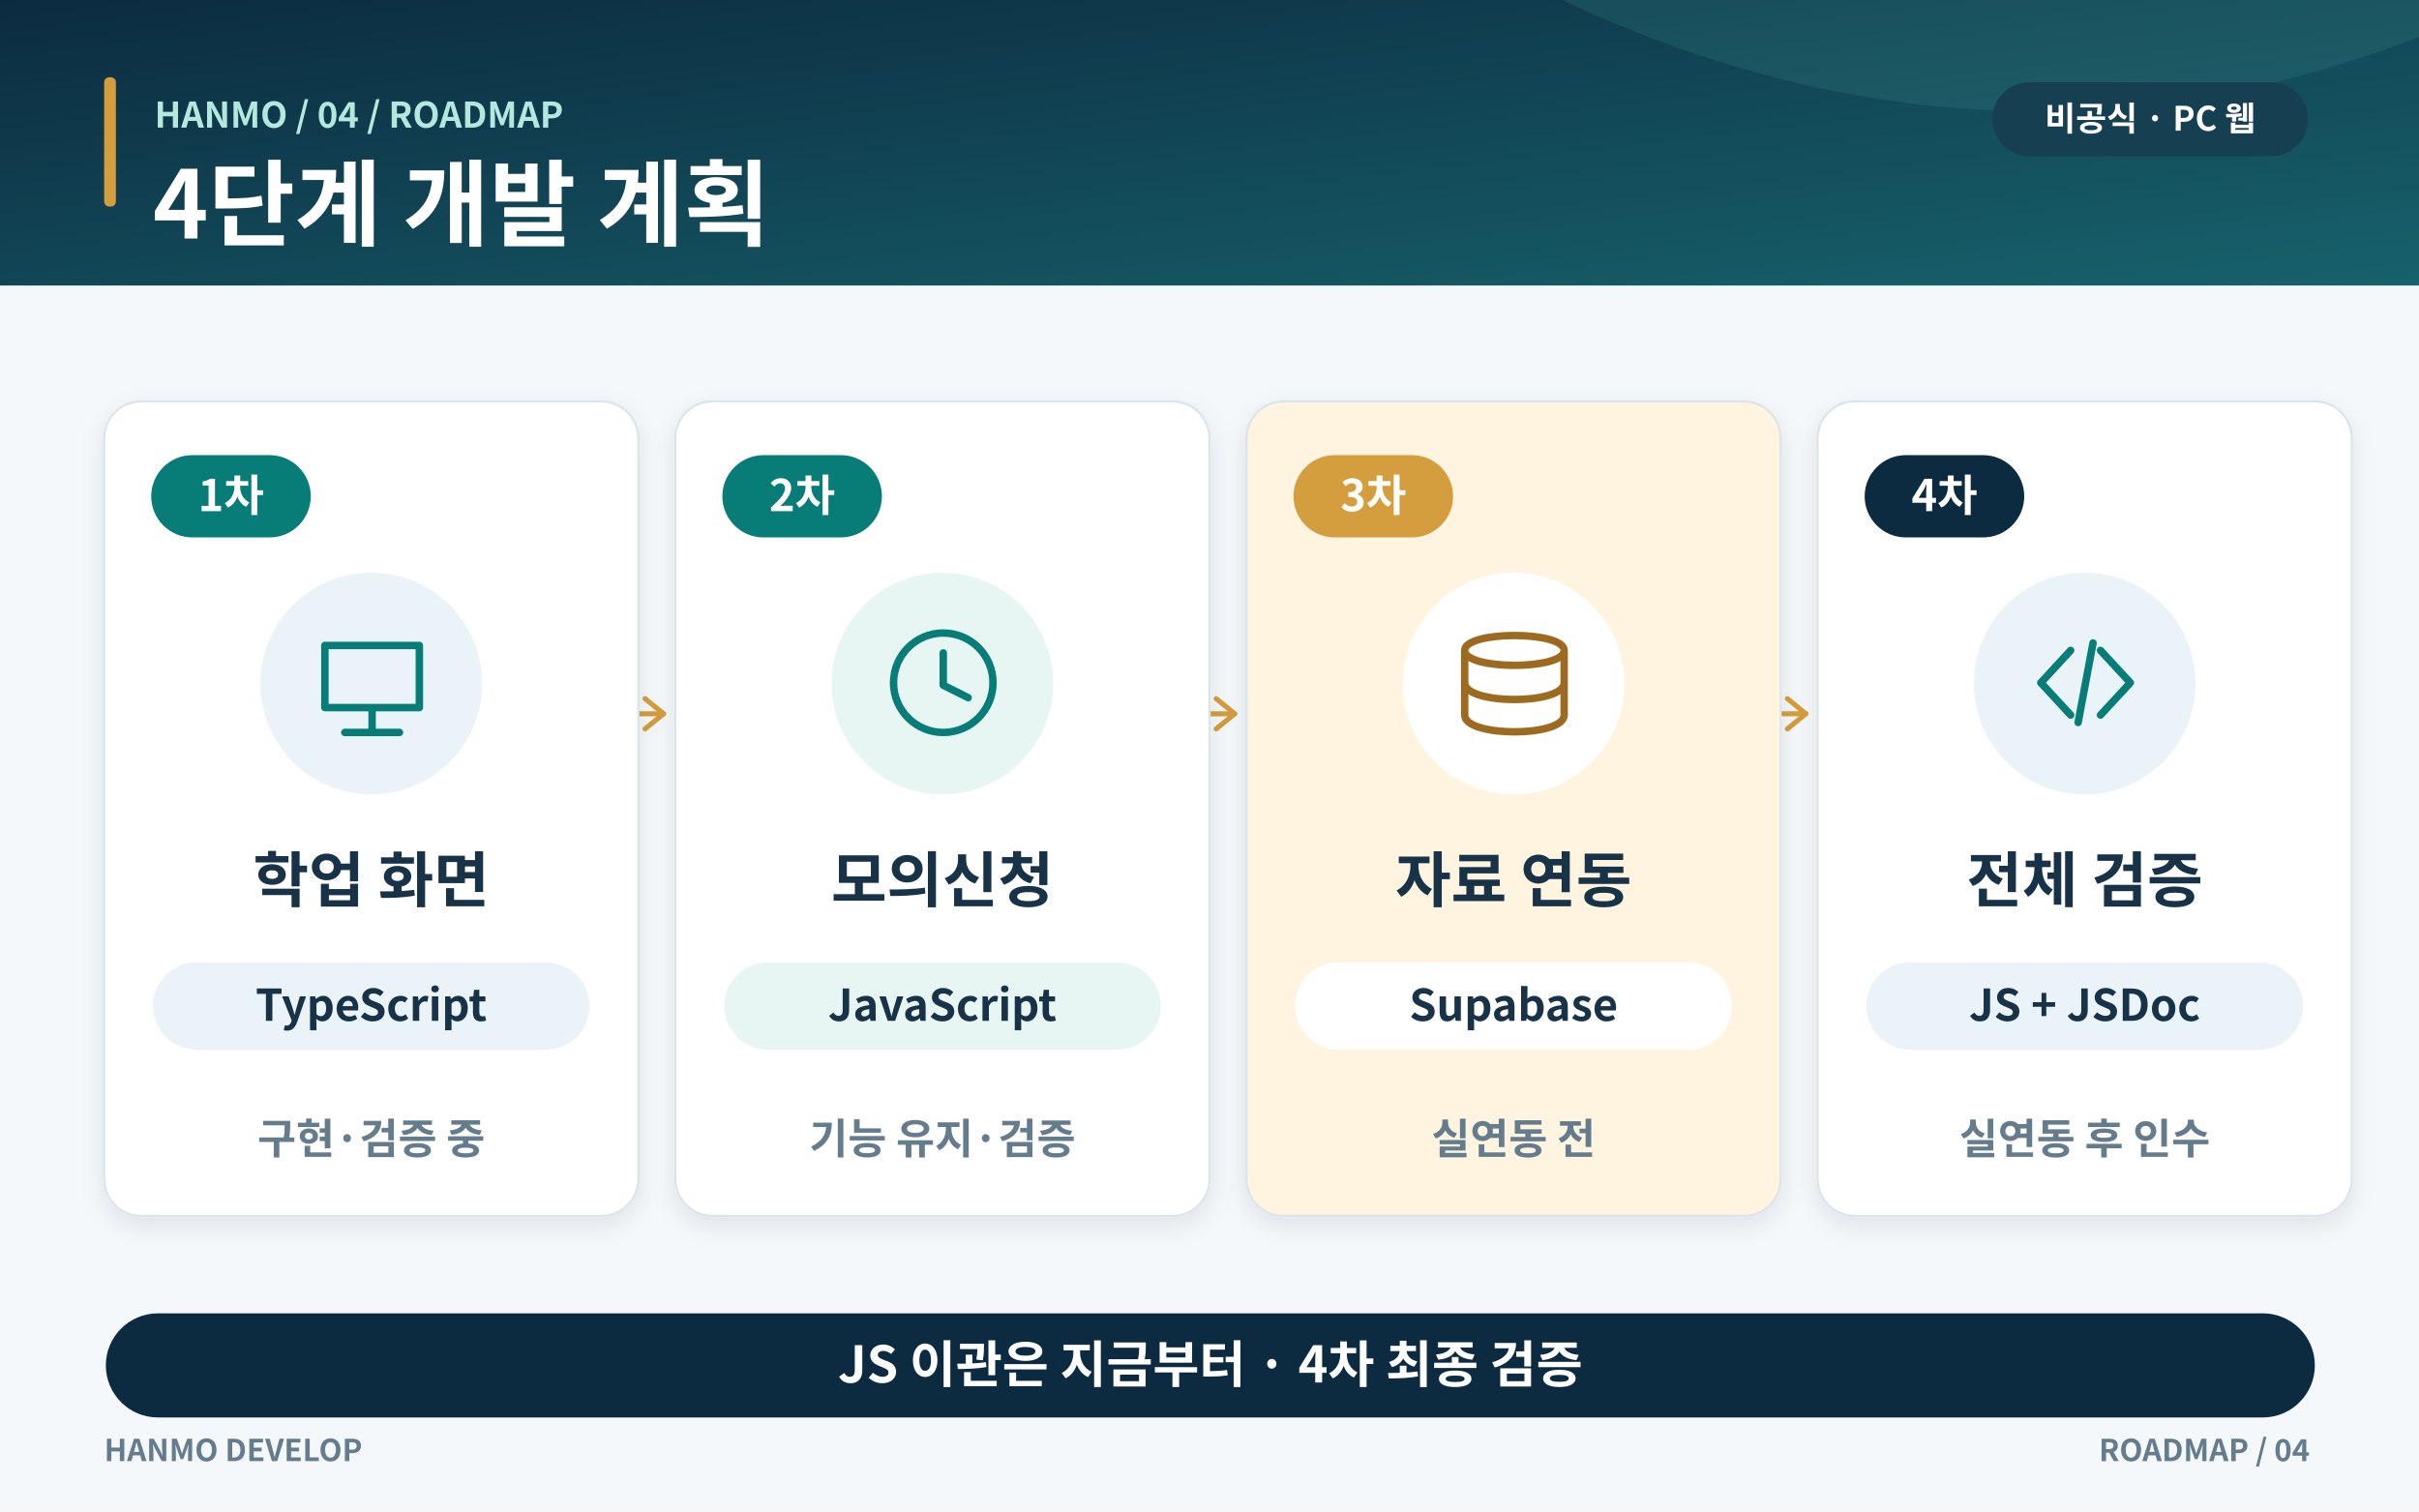
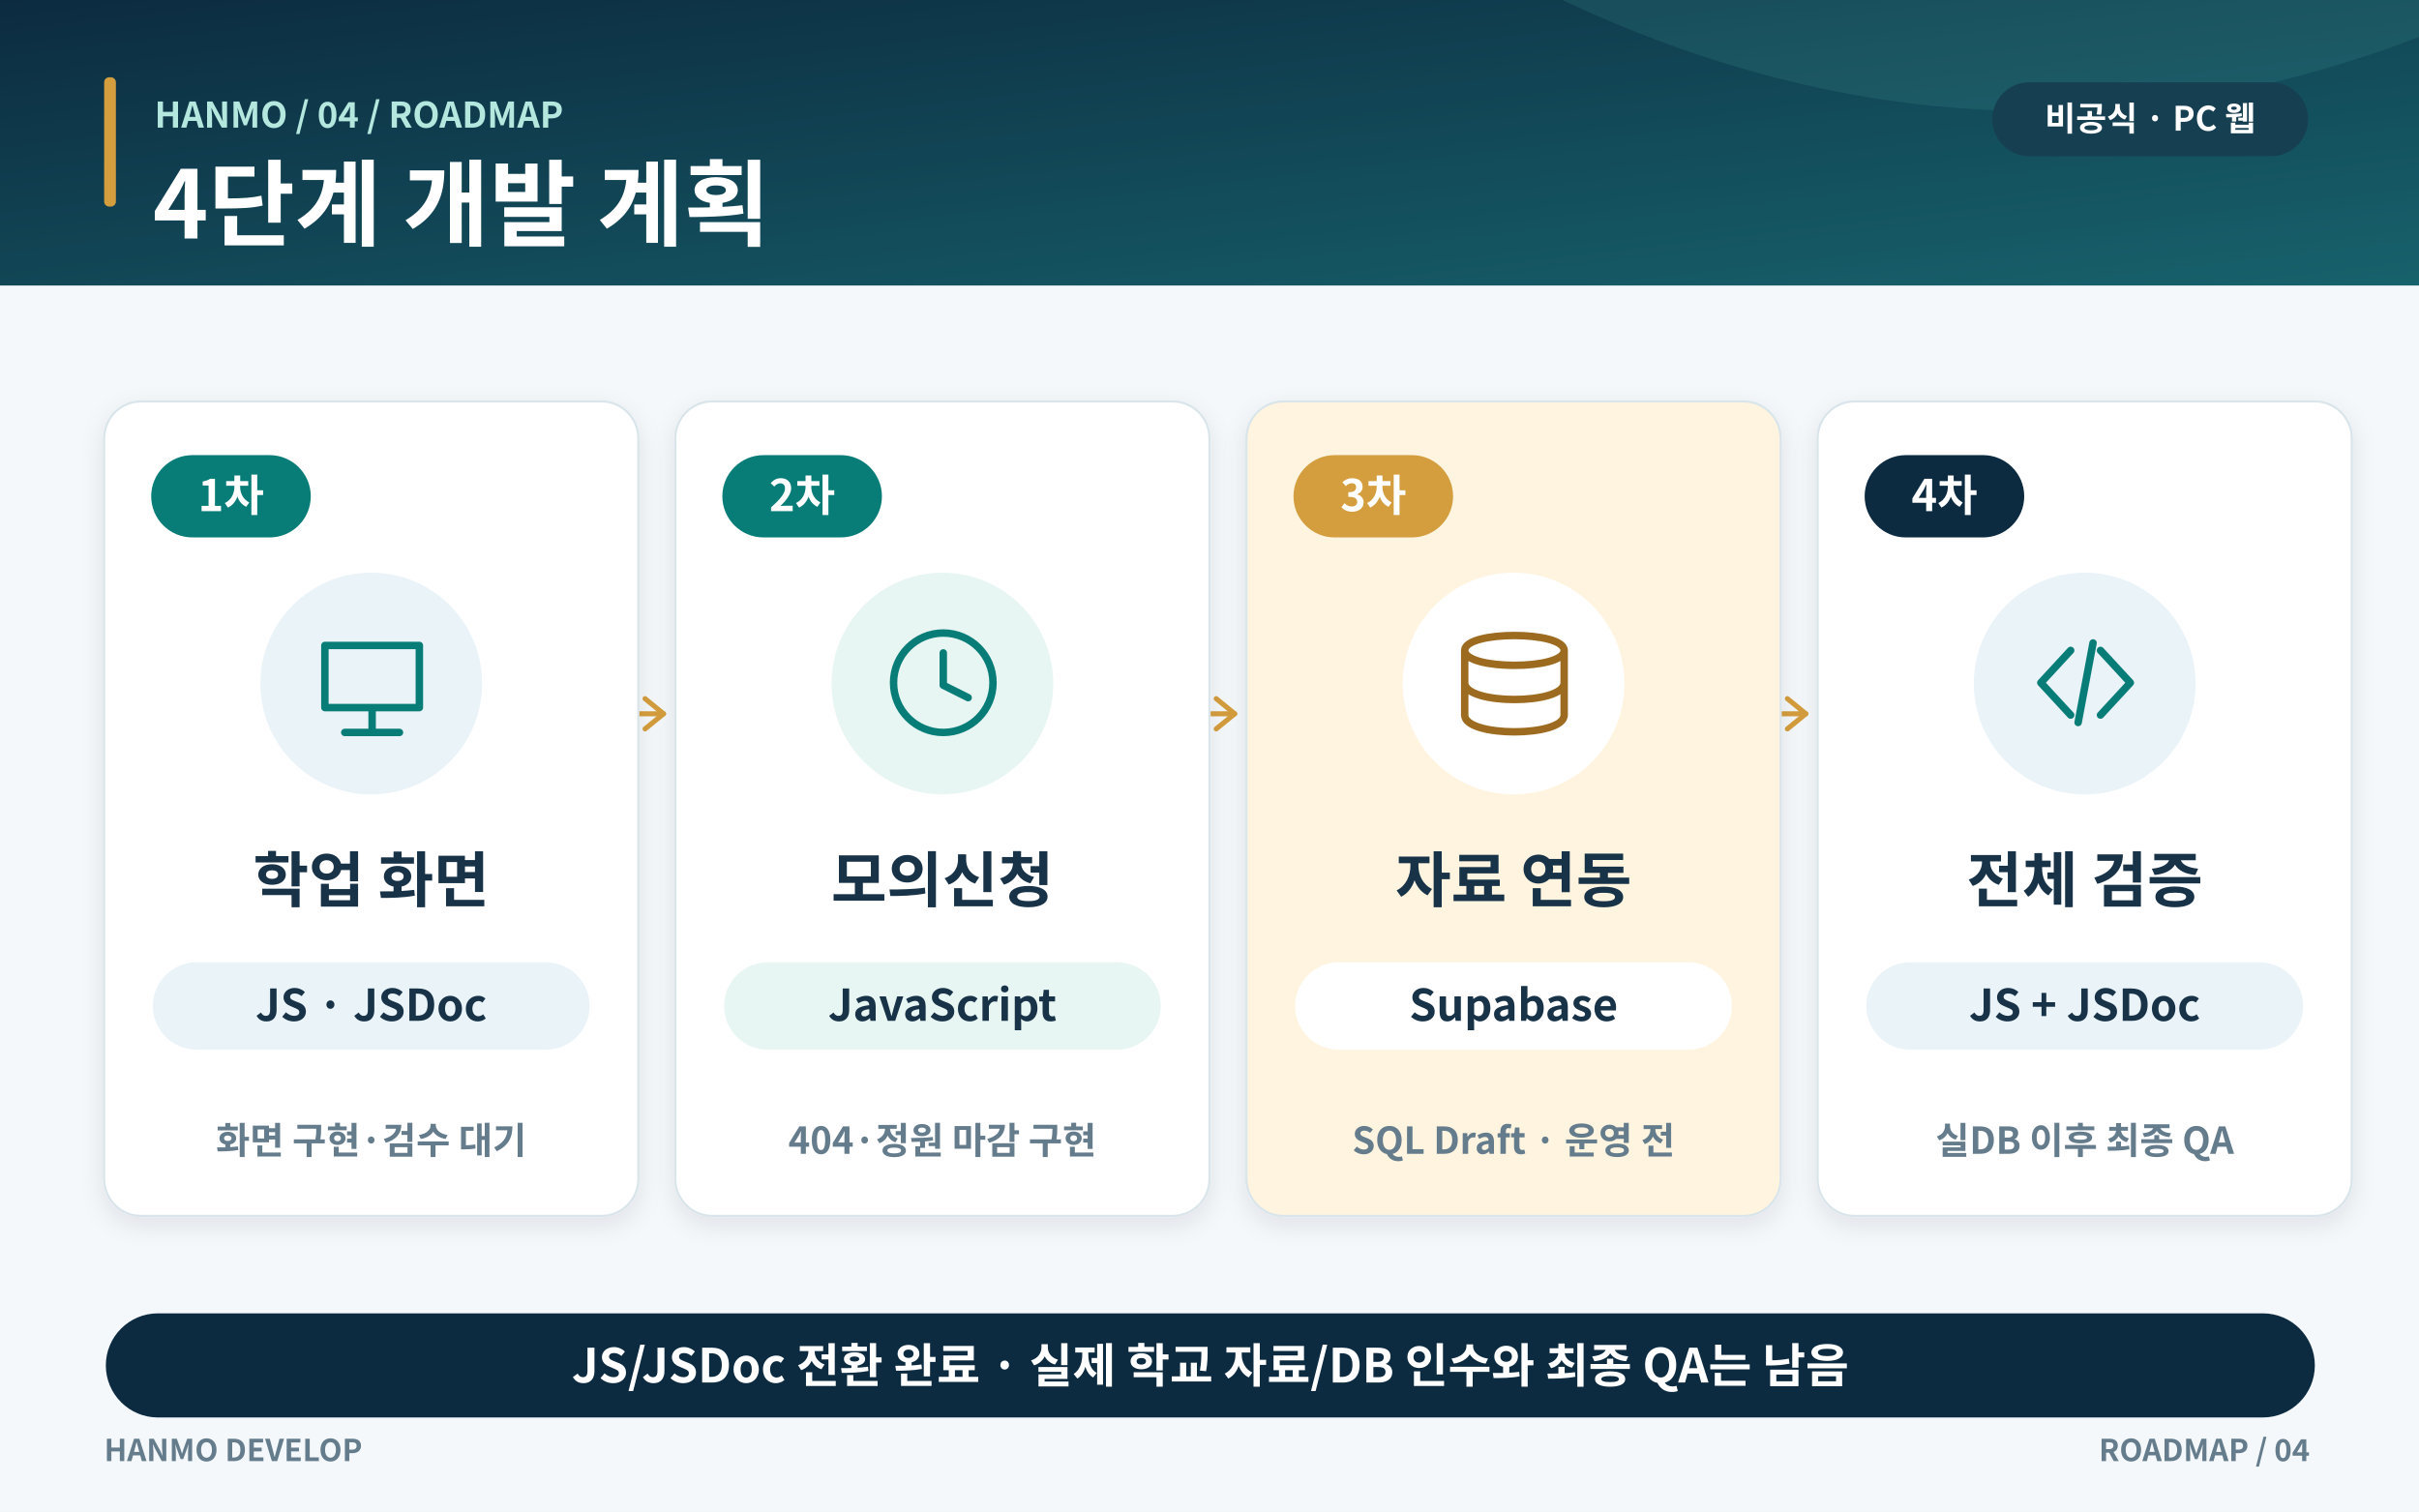
<svg xmlns="http://www.w3.org/2000/svg" width="1440" height="900" viewBox="0 0 1440 900" role="img" aria-labelledby="art-title art-desc">
  <defs>
    <linearGradient id="header" x1="0" x2="1" y1="0" y2="1">
      <stop stop-color="#0C2B40" />
      <stop offset="1" stop-color="#17626C" />
    </linearGradient>
    <filter id="shadow" x="-10%" y="-15%" width="120%" height="135%">
      <feDropShadow dx="0" dy="5" stdDeviation="7" flood-color="#102C43" flood-opacity=".09" />
    </filter>
  </defs>
  <g font-family="Noto Sans CJK KR, Noto Sans KR, NanumSquare, Malgun Gothic, sans-serif">
    <rect x="0" y="0" width="1440" height="900" rx="0" fill="#F5F8FA" />
    <rect x="0" y="0" width="1440" height="170" rx="0" fill="url(#header)" />
    <path d="M930 0Q1185 120 1440 22V0Z" fill="#53B8B1" opacity=".14" />
    <rect x="62" y="46" width="7" height="77" rx="3" fill="#D49D3D" />
    <text id="text-74" x="92" y="76" fill="#B4E8DE" font-size="21" font-weight="740" text-anchor="start">HANMO  /  04  /  ROADMAP</text>
    <text id="text-75" x="91" y="142" fill="#FFFFFF" font-size="56" font-weight="850" text-anchor="start">4단계 개발 계획</text>
    <rect x="1186" y="49" width="188" height="44" rx="22" fill="#163F52" />
    <text id="text-76" x="1280" y="77.8" fill="#FFFFFF" font-size="20" font-weight="740" text-anchor="middle">비공식 · PC 웹</text>
    <path d="M366 425L395 425" fill="none" stroke="#D49D3D" stroke-width="3" stroke-linecap="round" />
    <path d="M384 416L395 425L384 434" fill="none" stroke="#D49D3D" stroke-width="3" stroke-linecap="round" stroke-linejoin="round" />
    <g filter="url(#shadow)">
      <rect x="62" y="239" width="318" height="485" rx="22" fill="#FFFFFF" stroke="#D9E5EA" stroke-width="1.3" />
    </g>
    <rect x="90" y="271" width="95" height="49" rx="24.5" fill="#087D78" />
    <text id="text-77" x="137.5" y="304.34" fill="#FFFFFF" font-size="26" font-weight="740" text-anchor="middle">1차</text>
    <circle cx="221" cy="407" r="66" fill="#E9F3F8" />
    <g transform="translate(186 371) scale(1.48)">
      <path d="M5 9H43V34H5ZM24 34V44M13 44H35" stroke="#087D78" stroke-width="3" fill="none" stroke-linecap="round" stroke-linejoin="round" />
    </g>
    <text id="text-78" x="221" y="537" fill="#183348" font-size="36" font-weight="820" text-anchor="middle">학업 화면</text>
    <rect x="91" y="573" width="260" height="52" rx="26" fill="#E9F3F8" />
-     <text id="text-79" x="221" y="607.84" fill="#183348" font-size="26" font-weight="740" text-anchor="middle">TypeScript</text>
-     <text id="text-80" x="221" y="687" fill="#647C8C" font-size="25" font-weight="690" text-anchor="middle">구현·검증 중</text>
+     <text id="text-79" x="221" y="607.84" fill="#183348" font-size="26" font-weight="740" text-anchor="middle">JS · JSDoc</text>
+     <text id="text-80" x="221" y="687" fill="#647C8C" font-size="22" font-weight="690" text-anchor="middle">화면 구현·검수 대기</text>
    <path d="M706 425L735 425" fill="none" stroke="#D49D3D" stroke-width="3" stroke-linecap="round" />
    <path d="M724 416L735 425L724 434" fill="none" stroke="#D49D3D" stroke-width="3" stroke-linecap="round" stroke-linejoin="round" />
    <g filter="url(#shadow)">
      <rect x="402" y="239" width="318" height="485" rx="22" fill="#FFFFFF" stroke="#D9E5EA" stroke-width="1.3" />
    </g>
    <rect x="430" y="271" width="95" height="49" rx="24.5" fill="#087D78" />
    <text id="text-81" x="477.5" y="304.34" fill="#FFFFFF" font-size="26" font-weight="740" text-anchor="middle">2차</text>
    <circle cx="561" cy="407" r="66" fill="#E8F6F3" />
    <g transform="translate(526 371) scale(1.48)">
      <path d="M24 4A20 20 0 1 0 24 44A20 20 0 1 0 24 4M24 12V25L34 30" stroke="#087D78" stroke-width="3" fill="none" stroke-linecap="round" stroke-linejoin="round" />
    </g>
    <text id="text-82" x="561" y="537" fill="#183348" font-size="36" font-weight="820" text-anchor="middle">모의신청</text>
    <rect x="431" y="573" width="260" height="52" rx="26" fill="#E8F6F3" />
    <text id="text-83" x="561" y="607.84" fill="#183348" font-size="26" font-weight="740" text-anchor="middle">JavaScript</text>
-     <text id="text-84" x="561" y="687" fill="#647C8C" font-size="25" font-weight="690" text-anchor="middle">기능 유지·검증</text>
+     <text id="text-84" x="561" y="687" fill="#647C8C" font-size="22" font-weight="690" text-anchor="middle">404·정원 마감 구현</text>
    <path d="M1046 425L1075 425" fill="none" stroke="#D49D3D" stroke-width="3" stroke-linecap="round" />
    <path d="M1064 416L1075 425L1064 434" fill="none" stroke="#D49D3D" stroke-width="3" stroke-linecap="round" stroke-linejoin="round" />
    <g filter="url(#shadow)">
      <rect x="742" y="239" width="318" height="485" rx="22" fill="#FFF4E0" stroke="#D9E5EA" stroke-width="1.3" />
    </g>
    <rect x="770" y="271" width="95" height="49" rx="24.5" fill="#D49D3D" />
    <text id="text-85" x="817.5" y="304.34" fill="#FFFFFF" font-size="26" font-weight="740" text-anchor="middle">3차</text>
    <circle cx="901" cy="407" r="66" fill="#FFFFFF" />
    <g transform="translate(866 371) scale(1.48)">
      <path d="M4 11C4 3 44 3 44 11C44 19 4 19 4 11ZM4 11V24C4 33 44 33 44 24V11M4 24V37C4 46 44 46 44 37V24" stroke="#9C6B1F" stroke-width="3" fill="none" stroke-linecap="round" stroke-linejoin="round" />
    </g>
    <text id="text-86" x="901" y="537" fill="#183348" font-size="36" font-weight="820" text-anchor="middle">자료 연동</text>
    <rect x="771" y="573" width="260" height="52" rx="26" fill="#FFFFFF" />
    <text id="text-87" x="901" y="607.84" fill="#183348" font-size="26" font-weight="740" text-anchor="middle">Supabase</text>
-     <text id="text-88" x="901" y="687" fill="#647C8C" font-size="25" font-weight="690" text-anchor="middle">실연동 전</text>
+     <text id="text-88" x="901" y="687" fill="#647C8C" font-size="22" font-weight="690" text-anchor="middle">SQL Draft · 운영 전</text>
    <g filter="url(#shadow)">
      <rect x="1082" y="239" width="318" height="485" rx="22" fill="#FFFFFF" stroke="#D9E5EA" stroke-width="1.3" />
    </g>
    <rect x="1110" y="271" width="95" height="49" rx="24.5" fill="#0C2B40" />
    <text id="text-89" x="1157.5" y="304.34" fill="#FFFFFF" font-size="26" font-weight="740" text-anchor="middle">4차</text>
    <circle cx="1241" cy="407" r="66" fill="#E9F3F8" />
    <g transform="translate(1206 371) scale(1.48)">
      <path d="M18 11L6 24L18 37M30 11L42 24L30 37M27 8L21 40" stroke="#087D78" stroke-width="3" fill="none" stroke-linecap="round" stroke-linejoin="round" />
    </g>
    <text id="text-90" x="1241" y="537" fill="#183348" font-size="36" font-weight="820" text-anchor="middle">전체 검증</text>
    <rect x="1111" y="573" width="260" height="52" rx="26" fill="#E9F3F8" />
    <text id="text-91" x="1241" y="607.84" fill="#183348" font-size="26" font-weight="740" text-anchor="middle">JS + JSDoc</text>
-     <text id="text-92" x="1241" y="687" fill="#647C8C" font-size="25" font-weight="690" text-anchor="middle">실연동 후 인수</text>
+     <text id="text-92" x="1241" y="687" fill="#647C8C" font-size="22" font-weight="690" text-anchor="middle">실DB 이후 최종 QA</text>
    <rect x="63" y="782" width="1315" height="62" rx="31" fill="#0C2B40" />
-     <text id="text-93" x="720.5" y="823.2" fill="#FFFFFF" font-size="30" font-weight="740" text-anchor="middle">JS 이관은 지금부터   ·   4차 최종 검증</text>
+     <text id="text-93" x="720.5" y="823.2" fill="#FFFFFF" font-size="28" font-weight="740" text-anchor="middle">JS/JSDoc 전환 완료 · 실제 학교 자료/DB 인수와 최종 QA는 남음</text>
    <text id="text-94" x="62" y="870" fill="#647C8C" font-size="18" font-weight="800" text-anchor="start">HANMO DEVELOP</text>
    <text id="text-95" x="1375" y="870" fill="#647C8C" font-size="18" font-weight="680" text-anchor="end">ROADMAP / 04</text>
  </g>
</svg>
